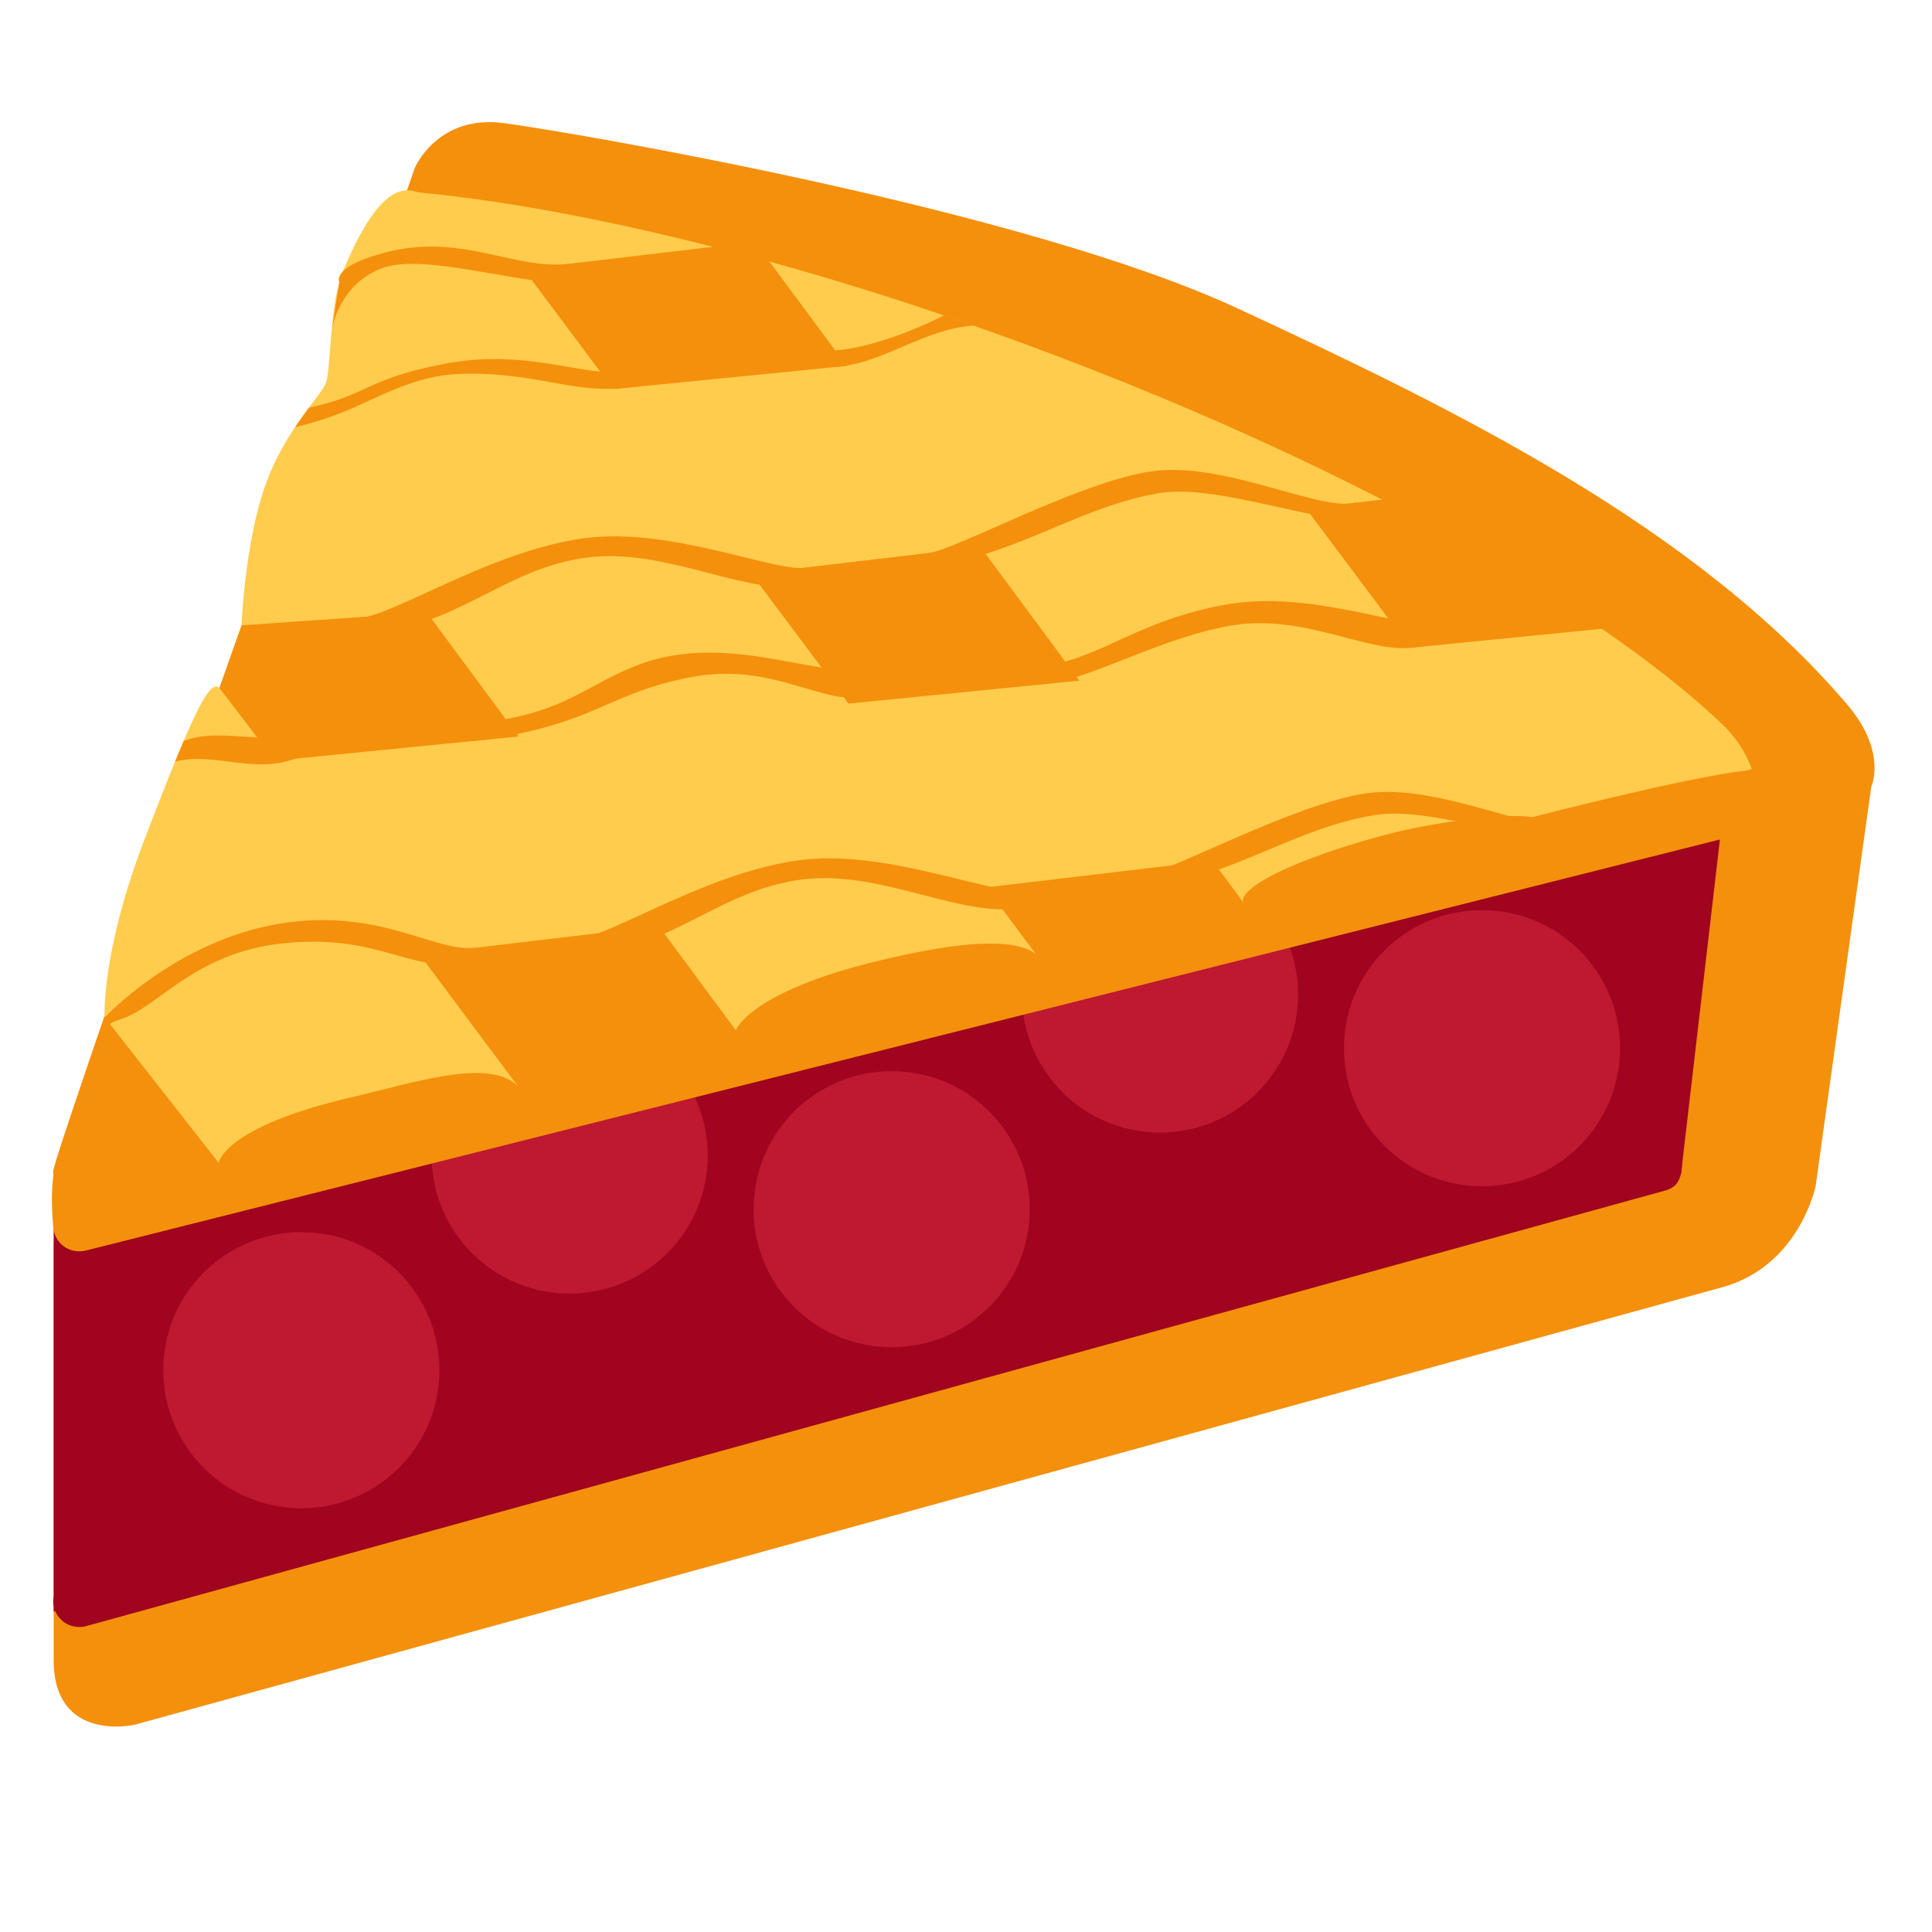
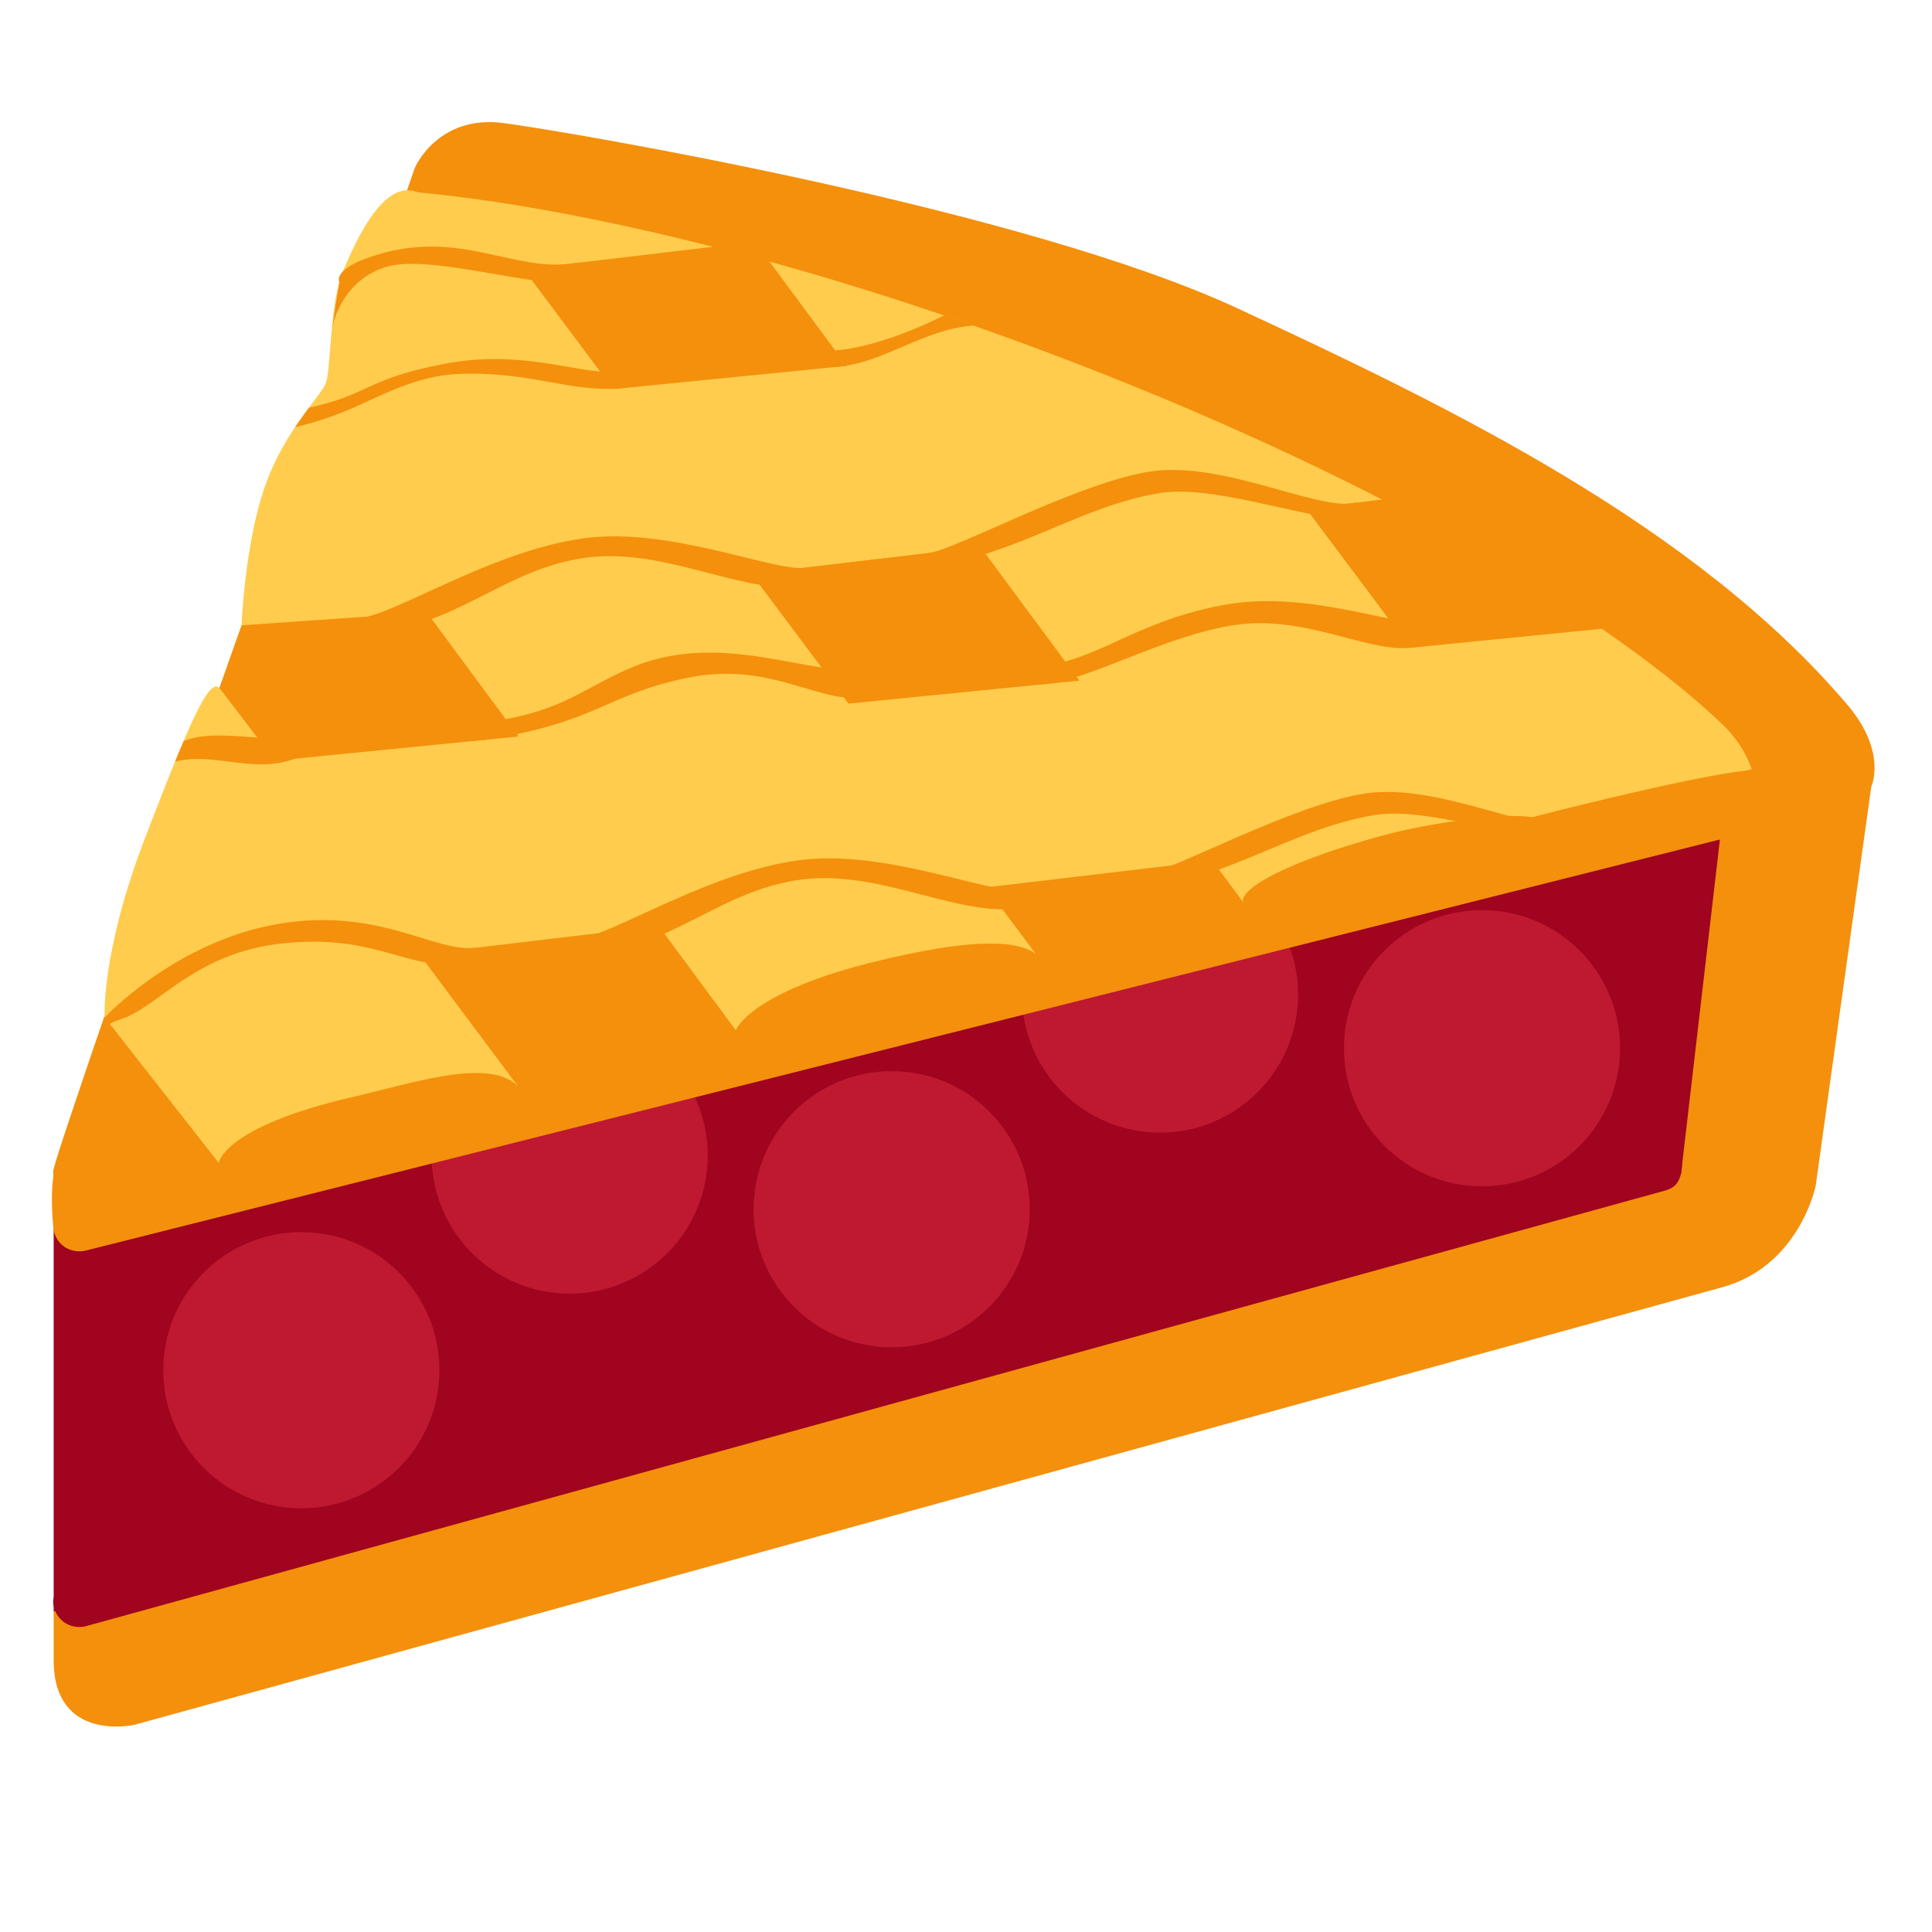
<svg xmlns="http://www.w3.org/2000/svg" viewBox="0 0 36 36">
-   <path fill="#F4900C" d="M7.728 3.132s.418-1.003 1.661-.838c1.243.165 9.667 1.593 13.676 3.454 4.01 1.86 8.529 4.059 11.358 7.384.75.883.445 1.529.445 1.529l-1.036 7.438s-.3 1.489-1.737 1.886L2.507 32.139S1 32.483 1 30.932v-7.766s.152-.933.521-2.025c.368-1.095 6.207-18.009 6.207-18.009z" />
+   <path fill="#F4900C" d="M 7.728,3.132 s 0.418,-1.003 1.661,-0.838 s 9.667,1.593 13.676,3.454 c 4.01,1.86 8.529,4.059 11.358,7.384 c 0.75,0.883 0.445,1.529 0.445,1.529 l -1.036,7.438 s -0.3,1.489 -1.737,1.886 l -29.588,8.154 s -1.507,0.344 -1.507,-1.207 v-0.903 l 6.728,-6.728 l -6.207,-2.16 c 0.368,-1.095 6.207,-18.009 6.207,-18.009 Z" />
  <path fill="#A0041E" d="M30.609 20.547c-4.448-4.258-15.009-9.219-22.834-9.965-.221-.018-.435.114-.507.329 0 0-6.278 18.61-6.278 18.918 0 .15.07.293.187.386.086.066.193.102.3.102.039 0 .079-.005.119-.014l29.419-8.115c.186-.048.279-.154.312-.344.061-.332-.076-.684-.718-1.297z" />
  <path fill="#A0041E" d="M31.323 21.879L1 30.029v-7.112S6.331 10.942 7.397 3.662C24.143 6.08 32.149 14.778 32.149 14.778l-.826 7.101z" />
-   <path fill="#BE1931" d="M8.188 25.532c0 1.421-1.151 2.572-2.573 2.572s-2.573-1.151-2.573-2.572c0-1.422 1.151-2.573 2.573-2.573 1.421 0 2.573 1.151 2.573 2.573zm5-4c0 1.421-1.151 2.572-2.573 2.572s-2.573-1.151-2.573-2.572c0-1.422 1.151-2.573 2.573-2.573 1.421 0 2.573 1.151 2.573 2.573zm6 1c0 1.421-1.151 2.572-2.573 2.572s-2.573-1.151-2.573-2.572c0-1.422 1.151-2.573 2.573-2.573 1.421 0 2.573 1.151 2.573 2.573zm5-4c0 1.421-1.151 2.572-2.573 2.572s-2.573-1.151-2.573-2.572c0-1.422 1.151-2.573 2.573-2.573 1.421 0 2.573 1.151 2.573 2.573zm6 1c0 1.421-1.151 2.572-2.573 2.572s-2.573-1.151-2.573-2.572c0-1.422 1.151-2.573 2.573-2.573 1.421 0 2.573 1.151 2.573 2.573z" />
+   <g fill="#BE1931">
+     <circle r="2.573" cx="5.615" cy="25.532" />
+     <circle r="2.573" cx="10.615" cy="21.532" />
+     <circle r="2.573" cx="16.615" cy="22.532" />
+     <circle r="2.573" cx="21.615" cy="18.532" />
+     <circle r="2.573" cx="27.615" cy="19.532" />
+   </g>
  <path fill="#F4900C" d="M32.096 13.498C27.647 9.24 15.601 4.328 7.775 3.582c-.221-.019-.435.114-.507.329 0 0-4.982 13.827-6.193 17.621C.9 22.08.99 22.79.99 22.829c0 .15.07.293.187.386.086.066.193.102.3.102.039 0 .079-.005.119-.014l30.797-7.747c.186-.047.326-.199.359-.389.06-.331-.015-1.055-.656-1.669z" />
  <path fill="#F4900C" d="M32.096 13.498C27.647 9.24 15.601 4.328 7.775 3.582c-.221-.019-.435.114-.507.329 0 0-6.278 17.61-6.278 17.918 0 .15.07.293.187.386.086.066.193.102.3.102.039 0 .079-.005.119-.014l30.194-7.739c.185-.047.326-.199.359-.389.06-.331.588-.063-.053-.677z" />
  <path fill="#FFCC4D" d="M9.65 20.239l-1.833-2.456 4.458-.527 1.436 1.942 5.584-1.431-.922-1.232 4.218-.499.571.772 5.571-1.456-.029-.039.325-.038 3.613-.944c-.099-.271-.262-.561-.546-.832-.612-.586-1.38-1.184-2.249-1.783l-3.569.355-1.941-2.595 1.416-.167c-3.435-1.761-7.531-3.361-11.415-4.435l1.437 1.944-4.348.432-1.67-2.234 3.527-.417c-1.951-.496-3.83-.857-5.509-1.017-.221-.019-.435.114-.507.329 0 0-1.376 3.586-2.768 7.741l3.453-.24 1.709 2.311-4.539.451-1.022-1.339c-.721 2.154-1.568 4.362-2.15 6.124l2.124 2.709 5.575-1.429zm8.62-10.047l1.842 2.491-4.301.428-1.806-2.415 4.265-.504z" />
  <path fill="#F4900C" d="M10.862 17.487c.807-.218 2.42-1.237 4.013-1.456 1.594-.219 3.531.617 4.108.549l2.313-.273c.516-.061 2.829-1.338 4.173-1.526 1.344-.188 3.145.762 3.791.584 0 0 .718.203 0 .294-.718.091-2.601-.645-3.646-.472-1.502.25-2.573 1.112-4.318 1.393-1.052.169-1.792.307-2.421.357-1.164.094-2.6-.779-4.069-.529-1.469.25-2.275 1.243-3.945 1.404-.989.096-.616-.158.001-.325zm-4.32 2.961c1.194-.278 2.57-.742 3.108-.21L6.959 21.27l-2.884.397c-.001.001.092-.666 2.467-1.219zm9.854-2.552c1.489-.356 2.464-.425 2.898-.129l-2.72 1.025-2.864.406c.001 0 .248-.719 2.686-1.302z" />
  <path fill="#F4900C" d="M25.708 15.583c1.082-.297 2.479-.438 2.833-.354 0 0 2.857-.741 3.991-.871 0 0-2.604.891-3.412 1.1-.808.208-5.901 1.616-5.959 1.35-.057-.266.881-.766 2.547-1.225z" />
  <path fill="#FFCC4D" d="M1.95 18.959s-.075-1.197.758-3.359 1.2-3.017 1.392-2.765c.192.252-.559 2.999-.851 3.665s-.757 2.04-.979 2.312c-.221.273-.32.147-.32.147zm2.55-7.308s.062-1.526.437-2.589S5.985 7.38 6.075 7.131c.09-.249.07-1.507.32-2.09s.758-1.711 1.379-1.46-1.395 4.315-1.636 5.127c-.242.813-1.638 2.943-1.638 2.943z" />
  <path fill="#F4900C" d="M6.862 11.487c.807-.218 2.419-1.237 4.013-1.456 1.594-.219 3.531.617 4.108.549l2.313-.273c.516-.061 2.829-1.338 4.173-1.526 1.344-.188 3.145.762 3.791.584 0 0 .718.203 0 .294-.718.091-2.601-.645-3.646-.472-1.502.25-2.573 1.113-4.318 1.393-1.052.169-1.792.307-2.421.357-1.164.094-2.6-.779-4.069-.529-1.469.25-2.275 1.243-3.945 1.404-.989.096-.616-.158.001-.325zm1.986 6.173c-.759.09-1.809-.775-3.703-.437-1.895.339-3.195 1.736-3.195 1.736l.122.573s-.48-.337.187-.544c.667-.207 1.366-1.232 2.991-1.407 1.625-.175 2.156.388 3.25.419 1.094.031.348-.34.348-.34zM28 15.235l1.579.092L30 15l-.281.89-1.313.405zM7.125 4.719c1.469-.406 2.426.322 3.489.196 1.063-.126 1.078.167.261.335s-2.86-.545-3.706-.269c-.846.276-.985 1.15-.985 1.15l.14-.874c-.001 0-.163-.272.801-.538zm1.971 9.059c2.06-.33 2.204-.847 3.748-1.154 1.406-.28 2.281.383 3.071.383 1.284 0 .892-.784.46-.6-.906.386-2.734-.712-4.531 0-.917.363-1.339.865-2.748 1.042-1.408.176-.738.448 0 .329zm10.372-1.031c.86-.085 2.188-.882 3.5-1.095 1.312-.214 2.487.5 3.309.419.822-.082.99-.524.348-.459s-2.281-.642-3.875-.33c-1.594.312-2.219.969-3.282 1.125-1.062.155-.644.404 0 .34zM3.262 14.192c.715-.188 1.459.236 2.239-.056.78-.292.832-.636.114-.448s-1.551-.135-2.192.12l-.161.384zm5.269-7.223c1.355-.061 2.104.358 3.067.262.962-.096.559-.341-.144-.302-.704.04-1.722-.429-3.182-.148s-1.387.572-2.517.817l-.255.36s.51-.105 1.083-.36c.573-.254 1.2-.596 1.948-.629zm7.031-.132c.887-.053 1.633-.706 2.582-.771l-.551-.19s-1.126.588-2.032.653c-.905.065-.937.364.001.308z" />
</svg>
